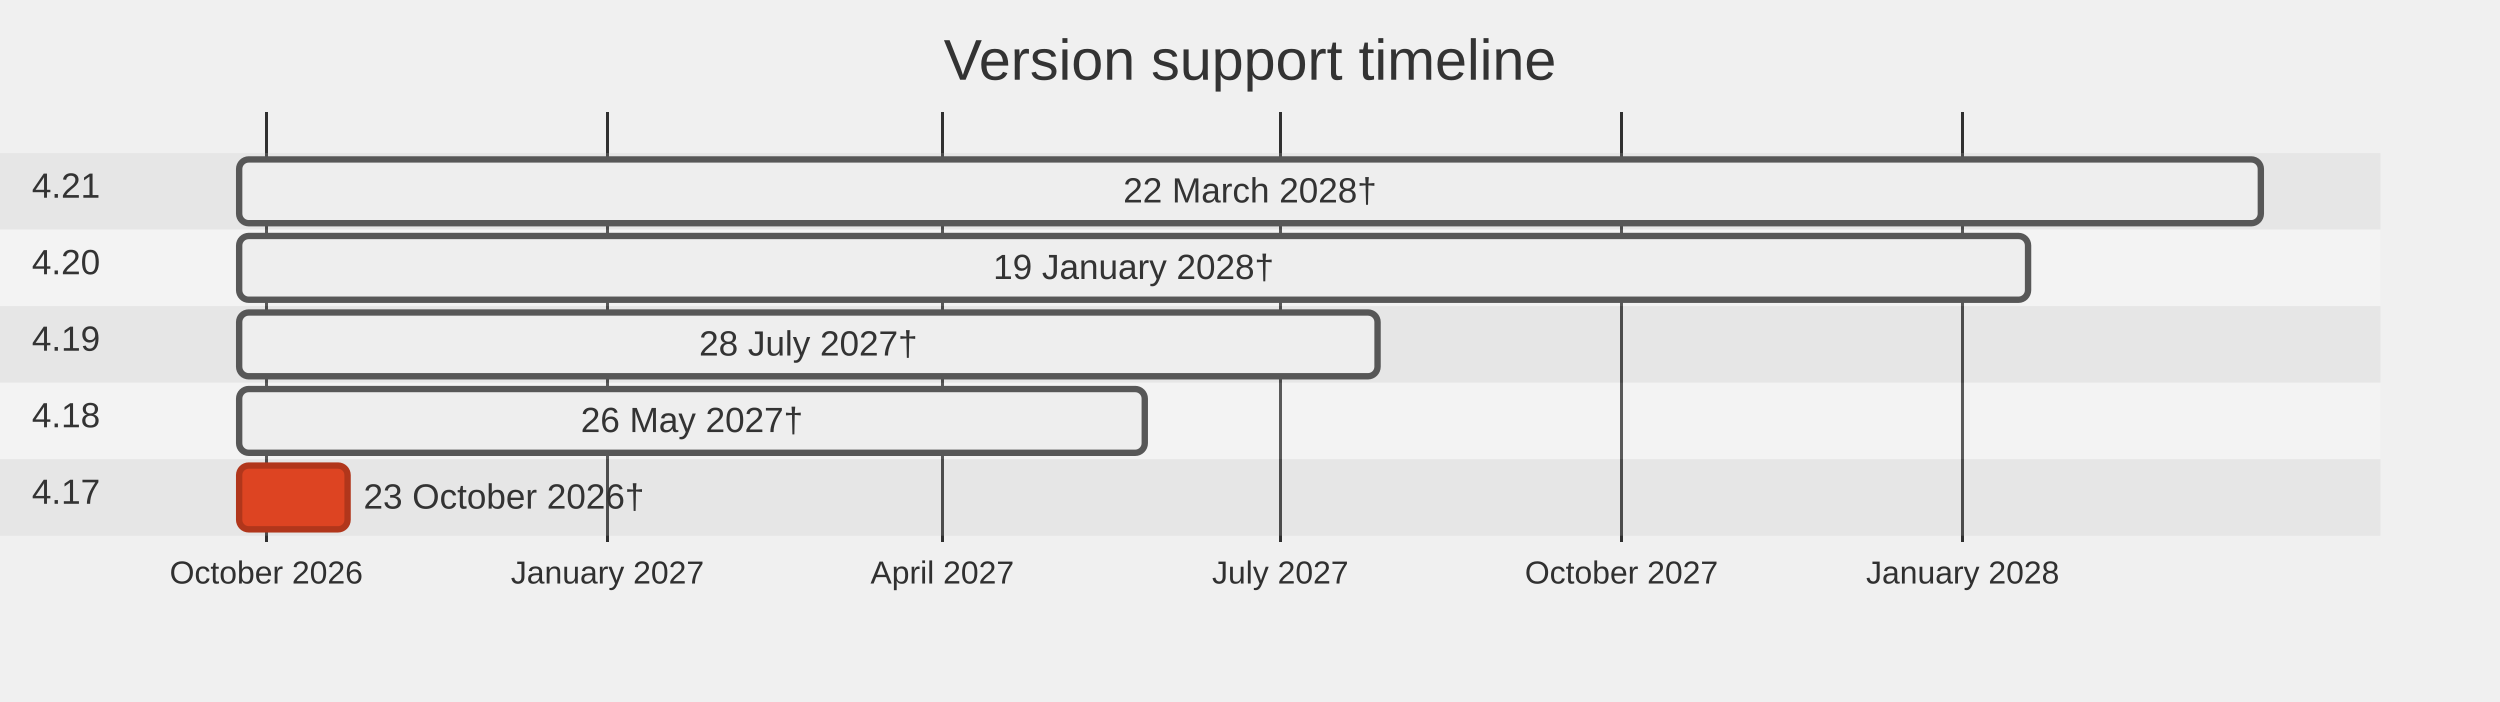
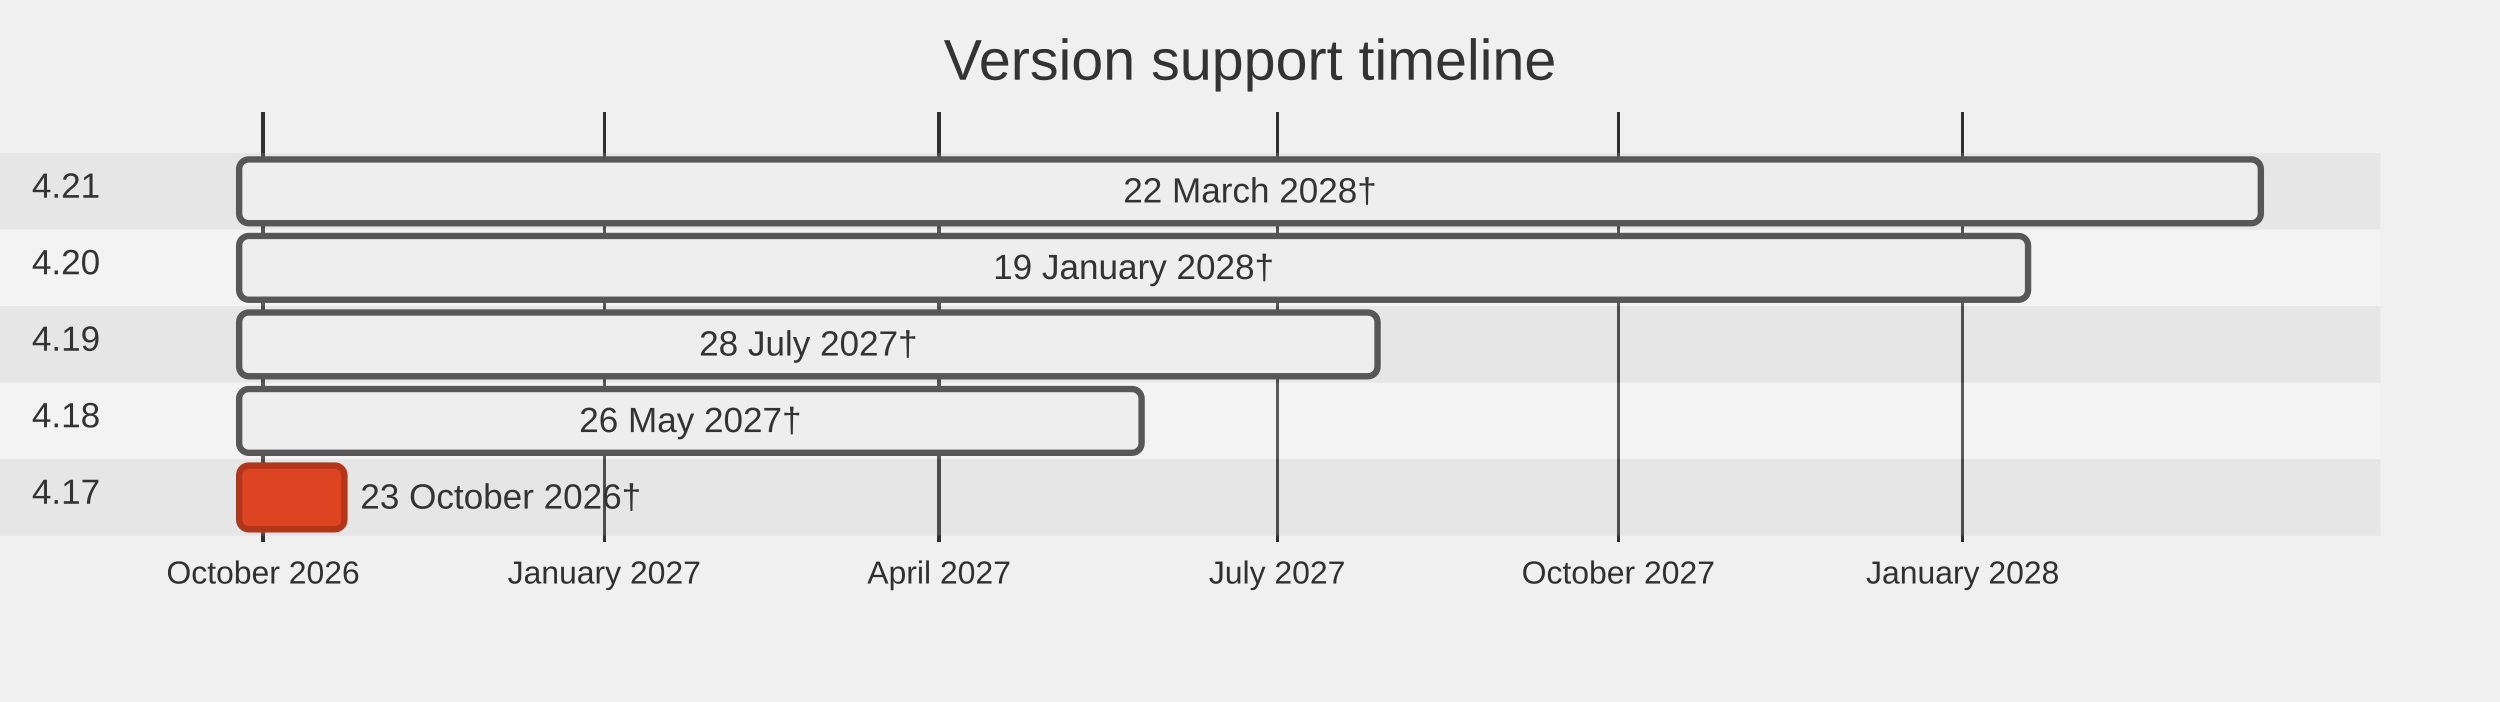
<svg xmlns="http://www.w3.org/2000/svg" id="my-svg" width="100%" viewBox="0 0 784 220" style="max-width: 784px; background-color: white;" role="graphics-document document" aria-roledescription="gantt">
  <style>#my-svg{font-family:"trebuchet ms",verdana,arial,sans-serif;font-size:16px;fill:#000000;}@keyframes edge-animation-frame{from{stroke-dashoffset:0;}}@keyframes dash{to{stroke-dashoffset:0;}}#my-svg .edge-animation-slow{stroke-dasharray:9,5!important;stroke-dashoffset:900;animation:dash 50s linear infinite;stroke-linecap:round;}#my-svg .edge-animation-fast{stroke-dasharray:9,5!important;stroke-dashoffset:900;animation:dash 20s linear infinite;stroke-linecap:round;}#my-svg .error-icon{fill:#552222;}#my-svg .error-text{fill:#552222;stroke:#552222;}#my-svg .edge-thickness-normal{stroke-width:1px;}#my-svg .edge-thickness-thick{stroke-width:3.5px;}#my-svg .edge-pattern-solid{stroke-dasharray:0;}#my-svg .edge-thickness-invisible{stroke-width:0;fill:none;}#my-svg .edge-pattern-dashed{stroke-dasharray:3;}#my-svg .edge-pattern-dotted{stroke-dasharray:2;}#my-svg .marker{fill:#666;stroke:#666;}#my-svg .marker.cross{stroke:#666;}#my-svg svg{font-family:"trebuchet ms",verdana,arial,sans-serif;font-size:16px;}#my-svg p{margin:0;}#my-svg .mermaid-main-font{font-family:"trebuchet ms",verdana,arial,sans-serif;}#my-svg .exclude-range{fill:#eeeeee;}#my-svg .section{stroke:none;opacity:0.2;}#my-svg .section0{fill:hsl(0, 0%, 73.922%);}#my-svg .section2{fill:hsl(0, 0%, 73.922%);}#my-svg .section1,#my-svg .section3{fill:white;opacity:0.2;}#my-svg .sectionTitle0{fill:#333;}#my-svg .sectionTitle1{fill:#333;}#my-svg .sectionTitle2{fill:#333;}#my-svg .sectionTitle3{fill:#333;}#my-svg .sectionTitle{text-anchor:start;font-family:"trebuchet ms",verdana,arial,sans-serif;}#my-svg .grid .tick{stroke:hsl(0, 0%, 90%);opacity:0.8;shape-rendering:crispEdges;}#my-svg .grid .tick text{font-family:"trebuchet ms",verdana,arial,sans-serif;fill:#000000;}#my-svg .grid path{stroke-width:0;}#my-svg .today{fill:none;stroke:#d42;stroke-width:2px;}#my-svg .task{stroke-width:2;}#my-svg .taskText{text-anchor:middle;font-family:"trebuchet ms",verdana,arial,sans-serif;}#my-svg .taskTextOutsideRight{fill:#333;text-anchor:start;font-family:"trebuchet ms",verdana,arial,sans-serif;}#my-svg .taskTextOutsideLeft{fill:#333;text-anchor:end;}#my-svg .task.clickable{cursor:pointer;}#my-svg .taskText.clickable{cursor:pointer;fill:#003163!important;font-weight:bold;}#my-svg .taskTextOutsideLeft.clickable{cursor:pointer;fill:#003163!important;font-weight:bold;}#my-svg .taskTextOutsideRight.clickable{cursor:pointer;fill:#003163!important;font-weight:bold;}#my-svg .taskText0,#my-svg .taskText1,#my-svg .taskText2,#my-svg .taskText3{fill:white;}#my-svg .task0,#my-svg .task1,#my-svg .task2,#my-svg .task3{fill:#707070;stroke:hsl(0, 0%, 33.922%);}#my-svg .taskTextOutside0,#my-svg .taskTextOutside2{fill:#333;}#my-svg .taskTextOutside1,#my-svg .taskTextOutside3{fill:#333;}#my-svg .active0,#my-svg .active1,#my-svg .active2,#my-svg .active3{fill:#eee;stroke:hsl(0, 0%, 33.922%);}#my-svg .activeText0,#my-svg .activeText1,#my-svg .activeText2,#my-svg .activeText3{fill:#333!important;}#my-svg .done0,#my-svg .done1,#my-svg .done2,#my-svg .done3{stroke:#666;fill:#bbb;stroke-width:2;}#my-svg .doneText0,#my-svg .doneText1,#my-svg .doneText2,#my-svg .doneText3{fill:#333!important;}#my-svg .doneText0.taskTextOutsideLeft,#my-svg .doneText0.taskTextOutsideRight,#my-svg .doneText1.taskTextOutsideLeft,#my-svg .doneText1.taskTextOutsideRight,#my-svg .doneText2.taskTextOutsideLeft,#my-svg .doneText2.taskTextOutsideRight,#my-svg .doneText3.taskTextOutsideLeft,#my-svg .doneText3.taskTextOutsideRight{fill:#333!important;}#my-svg .crit0,#my-svg .crit1,#my-svg .crit2,#my-svg .crit3{stroke:hsl(10.909, 73.333%, 40%);fill:#d42;stroke-width:2;}#my-svg .activeCrit0,#my-svg .activeCrit1,#my-svg .activeCrit2,#my-svg .activeCrit3{stroke:hsl(10.909, 73.333%, 40%);fill:#eee;stroke-width:2;}#my-svg .doneCrit0,#my-svg .doneCrit1,#my-svg .doneCrit2,#my-svg .doneCrit3{stroke:hsl(10.909, 73.333%, 40%);fill:#bbb;stroke-width:2;cursor:pointer;shape-rendering:crispEdges;}#my-svg .milestone{transform:rotate(45deg) scale(0.8,0.8);}#my-svg .milestoneText{font-style:italic;}#my-svg .doneCritText0,#my-svg .doneCritText1,#my-svg .doneCritText2,#my-svg .doneCritText3{fill:#333!important;}#my-svg .doneCritText0.taskTextOutsideLeft,#my-svg .doneCritText0.taskTextOutsideRight,#my-svg .doneCritText1.taskTextOutsideLeft,#my-svg .doneCritText1.taskTextOutsideRight,#my-svg .doneCritText2.taskTextOutsideLeft,#my-svg .doneCritText2.taskTextOutsideRight,#my-svg .doneCritText3.taskTextOutsideLeft,#my-svg .doneCritText3.taskTextOutsideRight{fill:#333!important;}#my-svg .vert{stroke:#d42;}#my-svg .vertText{font-size:15px;text-anchor:middle;fill:#d42!important;}#my-svg .activeCritText0,#my-svg .activeCritText1,#my-svg .activeCritText2,#my-svg .activeCritText3{fill:#333!important;}#my-svg .titleText{text-anchor:middle;font-size:18px;fill:#333;font-family:"trebuchet ms",verdana,arial,sans-serif;}#my-svg .node .neo-node{stroke:#999;}#my-svg [data-look="neo"].node rect,#my-svg [data-look="neo"].cluster rect,#my-svg [data-look="neo"].node polygon{stroke:url(#my-svg-gradient);filter:drop-shadow( 1px 2px 2px rgba(185,185,185,1));}#my-svg [data-look="neo"].swimlane.cluster rect{filter:none;}#my-svg [data-look="neo"].node path{stroke:url(#my-svg-gradient);stroke-width:1px;}#my-svg [data-look="neo"].node .outer-path{filter:drop-shadow( 1px 2px 2px rgba(185,185,185,1));}#my-svg [data-look="neo"].node .neo-line path{stroke:#999;filter:none;}#my-svg [data-look="neo"].node circle{stroke:url(#my-svg-gradient);filter:drop-shadow( 1px 2px 2px rgba(185,185,185,1));}#my-svg [data-look="neo"].node circle .state-start{fill:#000000;}#my-svg [data-look="neo"].icon-shape .icon{fill:url(#my-svg-gradient);filter:drop-shadow( 1px 2px 2px rgba(185,185,185,1));}#my-svg [data-look="neo"].icon-shape .icon-neo path{stroke:url(#my-svg-gradient);filter:drop-shadow( 1px 2px 2px rgba(185,185,185,1));}#my-svg :root{--mermaid-font-family:"trebuchet ms",verdana,arial,sans-serif;}</style>
  <g />
  <g class="grid" transform="translate(75, 170)" fill="none" font-size="10" font-family="sans-serif" text-anchor="middle">
    <path class="domain" stroke="currentColor" d="M0.5,-135V0.5H634.5V-135" />
-     <g class="tick" opacity="1" transform="translate(8.5,0)">
+     <g class="tick" opacity="1" transform="translate(7.5,0)">
      <line stroke="currentColor" y2="-135" />
      <text fill="#000" y="3" dy="1em" stroke="none" font-size="10" style="text-anchor: middle;"> October 2026</text>
    </g>
-     <g class="tick" opacity="1" transform="translate(115.5,0)">
+     <g class="tick" opacity="1" transform="translate(114.5,0)">
      <line stroke="currentColor" y2="-135" />
      <text fill="#000" y="3" dy="1em" stroke="none" font-size="10" style="text-anchor: middle;"> January 2027</text>
    </g>
-     <g class="tick" opacity="1" transform="translate(220.5,0)">
+     <g class="tick" opacity="1" transform="translate(219.5,0)">
      <line stroke="currentColor" y2="-135" />
      <text fill="#000" y="3" dy="1em" stroke="none" font-size="10" style="text-anchor: middle;"> April 2027</text>
    </g>
-     <g class="tick" opacity="1" transform="translate(326.5,0)">
+     <g class="tick" opacity="1" transform="translate(325.5,0)">
      <line stroke="currentColor" y2="-135" />
      <text fill="#000" y="3" dy="1em" stroke="none" font-size="10" style="text-anchor: middle;"> July 2027</text>
    </g>
-     <g class="tick" opacity="1" transform="translate(433.5,0)">
+     <g class="tick" opacity="1" transform="translate(432.5,0)">
      <line stroke="currentColor" y2="-135" />
      <text fill="#000" y="3" dy="1em" stroke="none" font-size="10" style="text-anchor: middle;"> October 2027</text>
    </g>
    <g class="tick" opacity="1" transform="translate(540.5,0)">
      <line stroke="currentColor" y2="-135" />
      <text fill="#000" y="3" dy="1em" stroke="none" font-size="10" style="text-anchor: middle;"> January 2028</text>
    </g>
  </g>
  <g>
    <rect x="0" y="48" width="746.5" height="24" class="section section0" />
    <rect x="0" y="72" width="746.5" height="24" class="section section1" />
    <rect x="0" y="96" width="746.5" height="24" class="section section2" />
    <rect x="0" y="120" width="746.5" height="24" class="section section3" />
    <rect x="0" y="144" width="746.5" height="24" class="section section0" />
  </g>
  <g>
    <rect id="my-svg-task1" rx="3" ry="3" x="75" y="50" width="634" height="20" transform-origin="392px 60px" class="task active0" />
    <rect id="my-svg-task2" rx="3" ry="3" x="75" y="74" width="561" height="20" transform-origin="355.5px 84px" class="task active1" />
    <rect id="my-svg-task3" rx="3" ry="3" x="75" y="98" width="357" height="20" transform-origin="253.5px 108px" class="task active2" />
-     <rect id="my-svg-task4" rx="3" ry="3" x="75" y="122" width="284" height="20" transform-origin="217px 132px" class="task active3" />
-     <rect id="my-svg-task5" rx="3" ry="3" x="75" y="146" width="34" height="20" transform-origin="92px 156px" class="task crit0" />
+     <rect id="my-svg-task4" rx="3" ry="3" x="75" y="122" width="283" height="20" transform-origin="216.5px 132px" class="task active3" />
+     <rect id="my-svg-task5" rx="3" ry="3" x="75" y="146" width="33" height="20" transform-origin="91.5px 156px" class="task crit0" />
    <text id="my-svg-task1-text" font-size="11" x="392" y="63.5" class="taskText taskText0 activeText0 width-88.51611328125">22 March 2028†      </text>
    <text id="my-svg-task2-text" font-size="11" x="355.5" y="87.5" class="taskText taskText1 activeText1 width-96.685546875">19 January 2028†    </text>
    <text id="my-svg-task3-text" font-size="11" x="253.5" y="111.5" class="taskText taskText2 activeText2 width-74.76611328125">28 July 2027†       </text>
-     <text id="my-svg-task4-text" font-size="11" x="217" y="135.5" class="taskText taskText3 activeText3 width-77.7255859375">26 May 2027†        </text>
-     <text id="my-svg-task5-text" font-size="11" x="114" y="159.5" class="taskTextOutsideRight taskTextOutside0  critText0 width-99.005859375">23 October 2026†    </text>
+     <text id="my-svg-task4-text" font-size="11" x="216.5" y="135.5" class="taskText taskText3 activeText3 width-77.7255859375">26 May 2027†        </text>
+     <text id="my-svg-task5-text" font-size="11" x="113" y="159.5" class="taskTextOutsideRight taskTextOutside0  critText0 width-99.005859375">23 October 2026†    </text>
  </g>
  <g>
    <text dy="0em" x="10" y="62" font-size="11" class="sectionTitle sectionTitle0">
      <tspan alignment-baseline="central" x="10">4.21</tspan>
    </text>
    <text dy="0em" x="10" y="86" font-size="11" class="sectionTitle sectionTitle1">
      <tspan alignment-baseline="central" x="10">4.20</tspan>
    </text>
    <text dy="0em" x="10" y="110" font-size="11" class="sectionTitle sectionTitle2">
      <tspan alignment-baseline="central" x="10">4.19</tspan>
    </text>
    <text dy="0em" x="10" y="134" font-size="11" class="sectionTitle sectionTitle3">
      <tspan alignment-baseline="central" x="10">4.18</tspan>
    </text>
    <text dy="0em" x="10" y="158" font-size="11" class="sectionTitle sectionTitle0">
      <tspan alignment-baseline="central" x="10">4.17</tspan>
    </text>
  </g>
  <text x="392" y="25" class="titleText">Version support timeline</text>
</svg>
